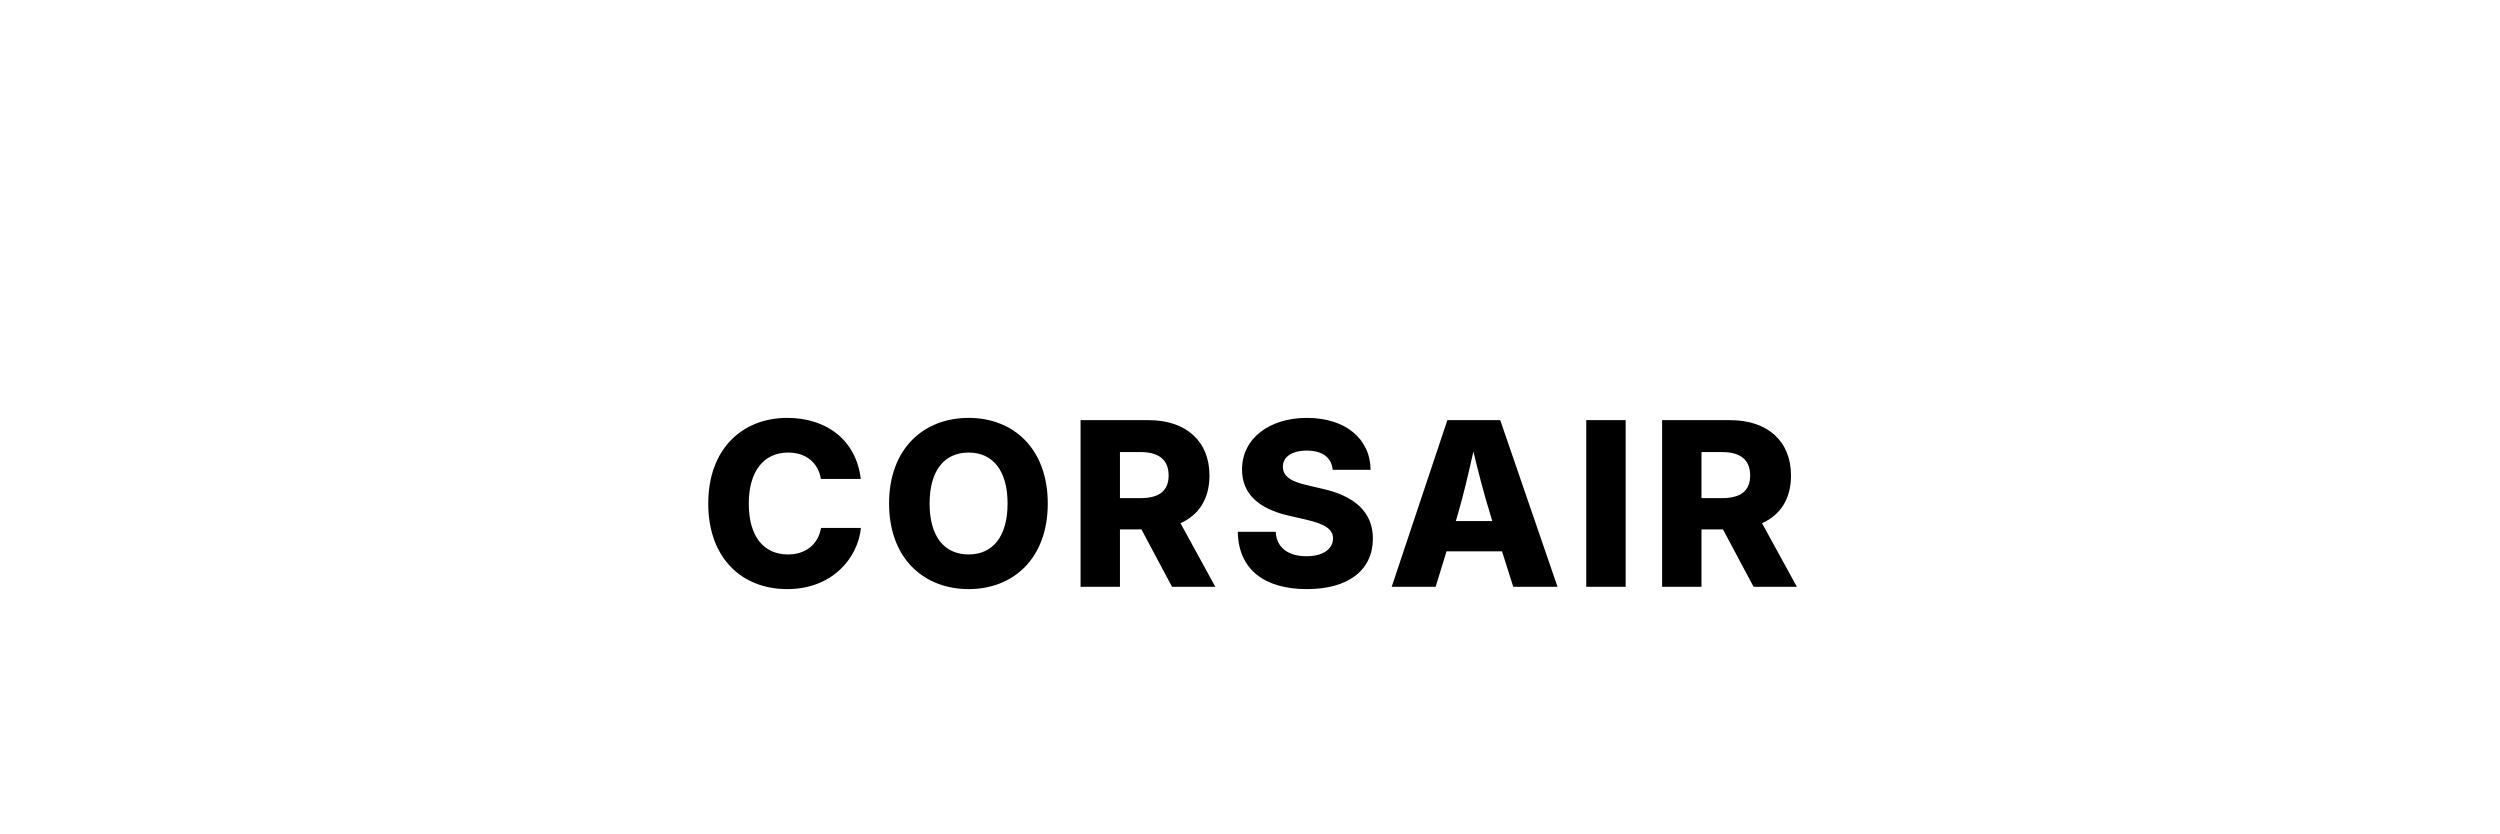
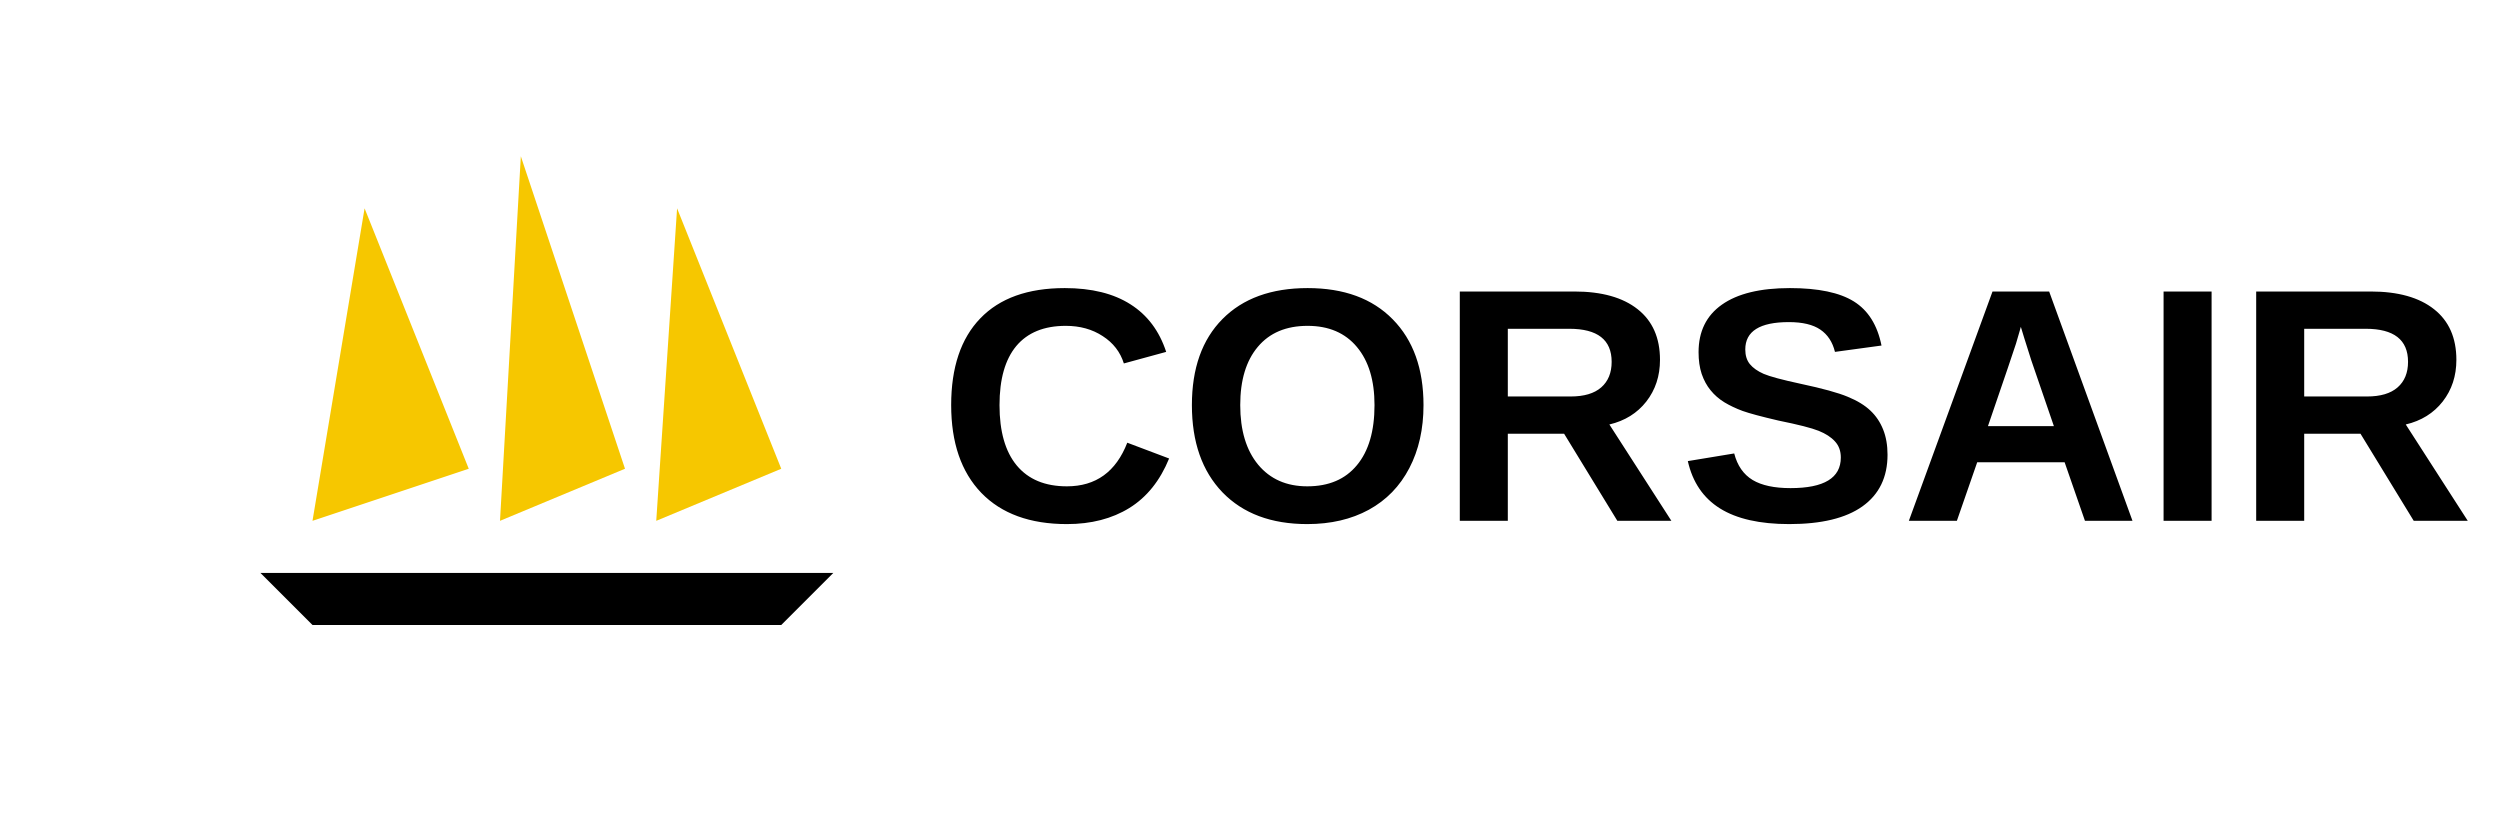
- <svg xmlns="http://www.w3.org/2000/svg" width="240" height="80" viewBox="0 0 240 80">
-   <text x="120" y="48" text-anchor="middle" dominant-baseline="middle" font-family="'Inter','Segoe UI',Arial,sans-serif" font-weight="800" font-size="22" fill="#000000" letter-spacing="1">CORSAIR</text>
+ <svg xmlns="http://www.w3.org/2000/svg" viewBox="0 0 240 80">
+   <path d="M30 50 L35 20 L45 45 Z" fill="#F6C700" />
+   <path d="M48 50 L50 15 L60 45 Z" fill="#F6C700" />
+   <path d="M63 50 L65 20 L75 45 Z" fill="#F6C700" />
+   <path d="M25 55 L80 55 L75 60 L30 60 Z" fill="black" />
+   <text x="90" y="50" fill="black" font-family="Arial, sans-serif" font-weight="bold" font-size="32">CORSAIR</text>
</svg>
